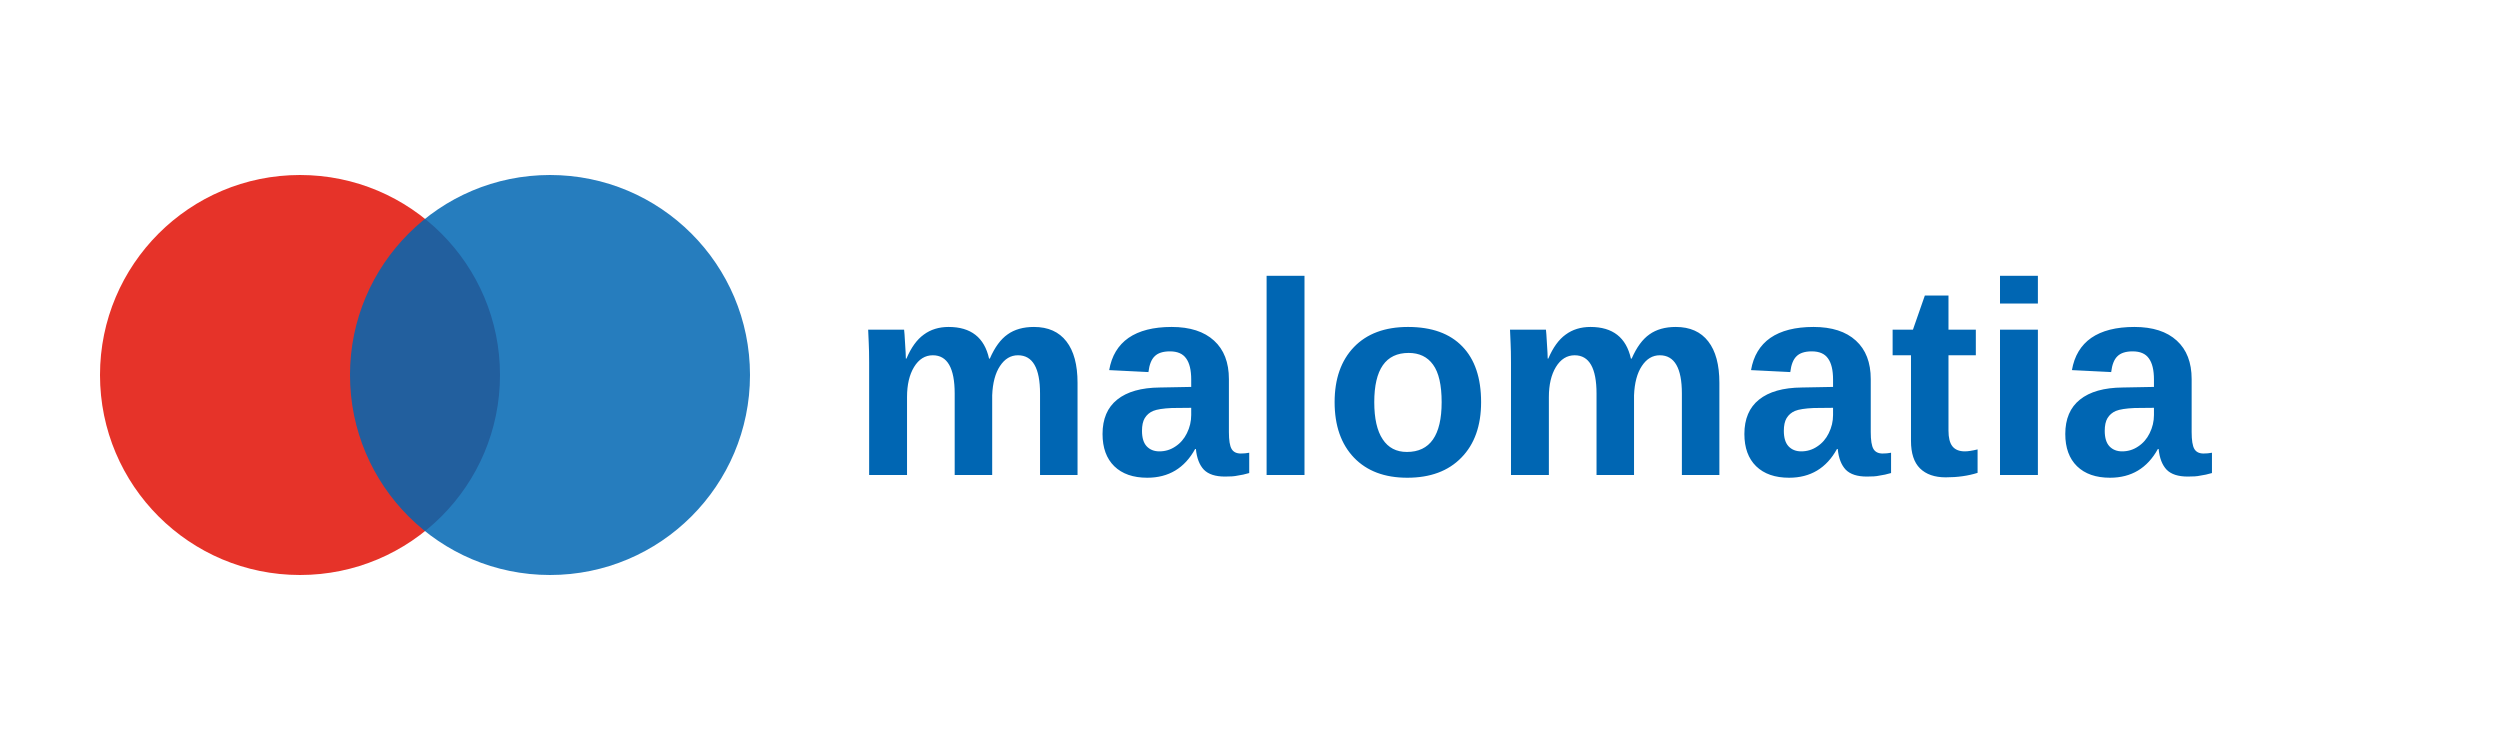
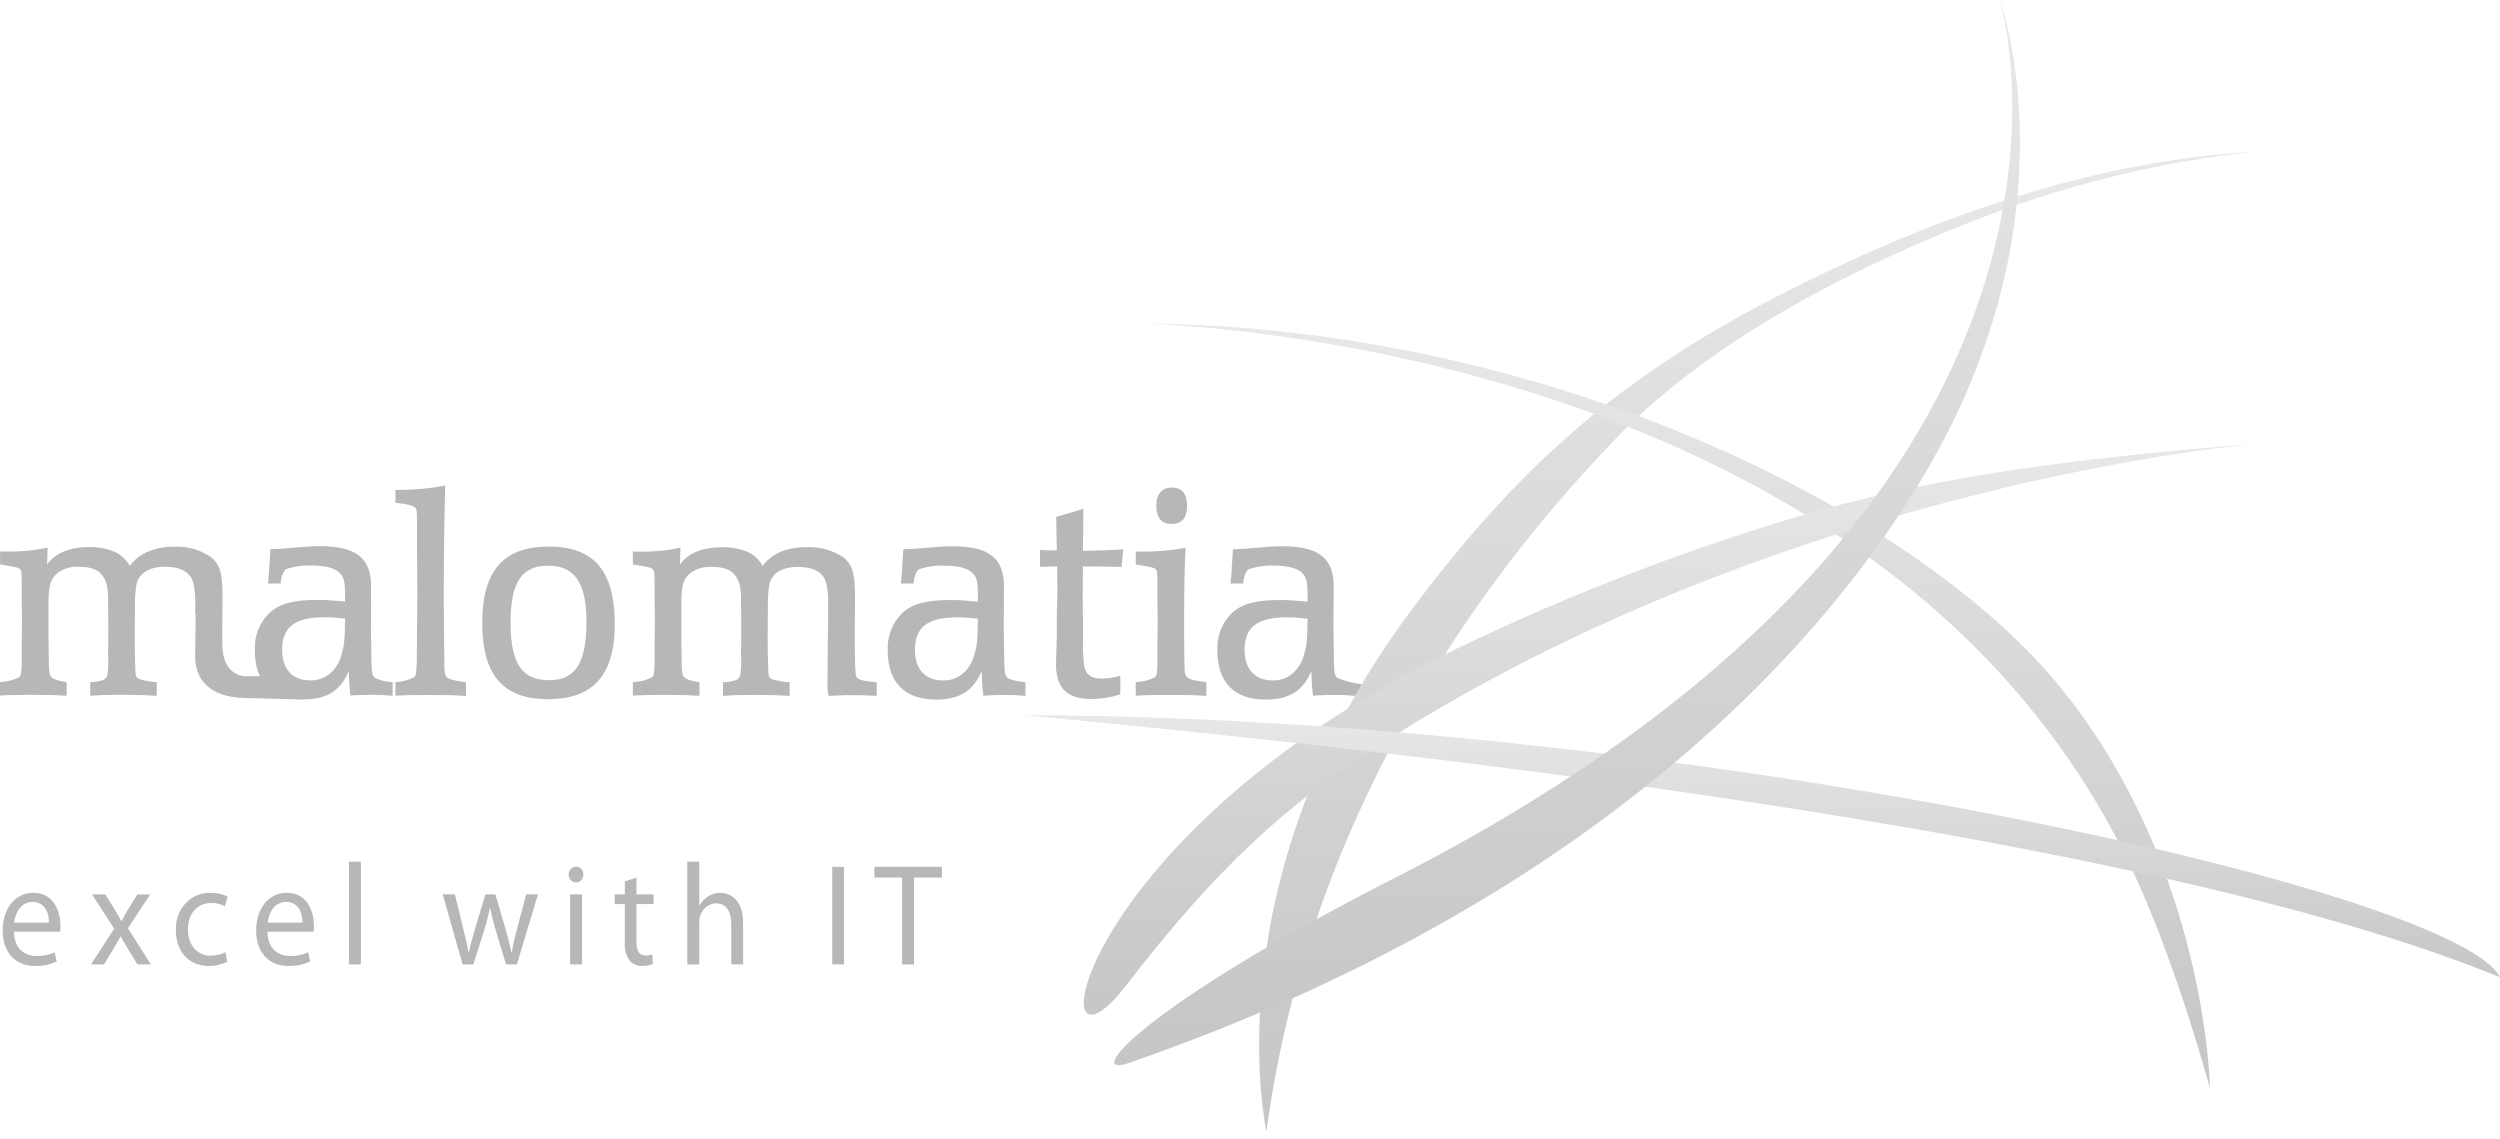
- <svg xmlns="http://www.w3.org/2000/svg" viewBox="0 0 200 60">
-   <circle cx="24" cy="30" r="16" fill="#E63329" />
-   <circle cx="44" cy="30" r="16" fill="#0066B3" opacity="0.85" />
-   <text x="68" y="38" font-family="Arial,sans-serif" font-size="22" font-weight="700" fill="#0066B3">malomatia</text>
+ <svg xmlns="http://www.w3.org/2000/svg" width="202" height="92" viewBox="0 0 202 92" fill="none">
+   <path d="M102.328 91.423C102.328 91.423 97.795 71.249 113.823 49.588C124.711 34.876 134.426 28.124 148.762 21.418C159.401 16.439 170.851 12.899 181.973 12.277C174.73 13.069 167.601 14.772 160.733 17.352C150.732 21.144 138.619 27.086 130.664 35.333C123.944 42.299 106.259 62.01 102.329 91.423" fill="url(#paint0_linear_3031_9112)" />
+   <path d="M178.561 87.924C178.561 87.924 178.328 70.262 166.616 55.705C155.077 41.346 125.027 26.357 92.359 26.145C92.359 26.145 153.242 27.131 172.919 71.675C176.198 79.096 178.561 87.924 178.561 87.924Z" fill="url(#paint1_linear_3031_9112)" />
+   <path d="M145.229 41.749C155.495 38.7 166.5 37.097 182.213 35.859C182.213 35.859 144.513 39.017 111.534 60.147C103.791 65.107 98.191 70.272 90.984 79.632C83.784 88.985 86.168 68.464 115.904 53.288C125.372 48.606 135.179 44.747 145.229 41.749Z" fill="url(#paint2_linear_3031_9112)" />
+   <path d="M82.775 57.785C112.758 60.631 173.232 67.188 202 78.96C198.378 71.783 135.095 57.9 82.775 57.785Z" fill="url(#paint3_linear_3031_9112)" />
+   <path d="M91.212 85.891C87.434 87.199 92.239 81.355 112.662 70.954C173.847 39.796 161.583 0 161.583 0C161.583 0 166.51 13.389 159.233 30.882C158.318 33.078 145.299 67.12 91.214 85.889" fill="url(#paint4_linear_3031_9112)" />
+   <path d="M8.506 72.266L9.261 73.479C9.46 73.797 9.622 74.091 9.793 74.406H9.829C10.003 74.068 10.179 73.774 10.353 73.471L11.102 72.266H12.137L10.336 75L12.193 77.926H11.102L10.327 76.65C10.111 76.325 9.943 76.006 9.753 75.667H9.734C9.555 76.021 9.373 76.309 9.172 76.65L8.405 77.926H7.348L9.227 75.037L7.435 72.266L8.506 72.266Z" fill="#B7B7B7" />
+   <path d="M18.37 77.708C17.893 77.944 17.373 78.061 16.848 78.049C15.248 78.049 14.21 76.881 14.21 75.151C14.193 74.749 14.255 74.347 14.392 73.972C14.529 73.597 14.739 73.256 15.007 72.973C15.275 72.689 15.596 72.469 15.949 72.327C16.302 72.184 16.678 72.122 17.055 72.145C17.515 72.139 17.972 72.24 18.392 72.441L18.174 73.233C17.829 73.042 17.443 72.95 17.055 72.964C15.841 72.964 15.186 73.924 15.186 75.104C15.186 76.415 15.973 77.22 17.021 77.22C17.432 77.221 17.838 77.125 18.21 76.94L18.37 77.708Z" fill="#B7B7B7" />
+   <path d="M21.616 75.28C21.638 76.669 22.469 77.243 23.437 77.243C23.938 77.259 24.437 77.161 24.9 76.954L25.065 77.692C24.507 77.943 23.905 78.065 23.3 78.05C21.669 78.05 20.697 76.894 20.697 75.189C20.697 73.484 21.64 72.141 23.178 72.141C24.91 72.141 25.366 73.764 25.366 74.802C25.366 74.962 25.358 75.122 25.341 75.28L21.616 75.28ZM24.436 74.545C24.453 73.89 24.189 72.874 23.104 72.874C22.131 72.874 21.703 73.833 21.625 74.545H24.436Z" fill="#B7B7B7" />
+   <path d="M1.133 75.28C1.156 76.669 1.986 77.243 2.948 77.243C3.452 77.26 3.953 77.161 4.418 76.954L4.577 77.692C4.021 77.943 3.421 78.065 2.817 78.05C1.187 78.05 0.215 76.894 0.215 75.189C0.215 73.484 1.158 72.141 2.696 72.141C4.428 72.141 4.883 73.764 4.883 74.802C4.884 74.962 4.875 75.122 4.858 75.28L1.133 75.28ZM3.953 74.545C3.97 73.89 3.701 72.874 2.621 72.874C1.648 72.874 1.22 73.833 1.141 74.545H3.953Z" fill="#B7B7B7" />
+   <path d="M28.195 69.625H29.161V77.924H28.195V69.625Z" fill="#B7B7B7" />
+   <path d="M36.758 72.265L37.458 75.143C37.609 75.771 37.752 76.357 37.852 76.942H37.886C38.006 76.367 38.18 75.759 38.356 75.143L39.22 72.265H40.029L40.852 75.093C41.05 75.771 41.204 76.367 41.324 76.942H41.355C41.457 76.322 41.593 75.708 41.764 75.105L42.516 72.263H43.467L41.764 77.923H40.885L40.071 75.221C39.886 74.611 39.73 73.991 39.604 73.363H39.581C39.457 73.995 39.297 74.619 39.103 75.231L38.25 77.921H37.375L35.772 72.262L36.758 72.265Z" fill="#B7B7B7" />
+   <path d="M47.14 70.675C47.136 70.841 47.071 70.999 46.959 71.115C46.848 71.231 46.698 71.296 46.543 71.296C46.387 71.296 46.237 71.231 46.126 71.115C46.014 70.999 45.95 70.841 45.945 70.675C45.944 70.59 45.958 70.505 45.988 70.426C46.018 70.347 46.062 70.275 46.119 70.215C46.175 70.155 46.242 70.108 46.316 70.076C46.391 70.045 46.47 70.029 46.55 70.031C46.629 70.029 46.707 70.044 46.781 70.076C46.854 70.107 46.921 70.155 46.976 70.215C47.032 70.276 47.075 70.348 47.103 70.427C47.131 70.506 47.144 70.59 47.14 70.675ZM46.066 77.924V72.265H47.031V77.924H46.066Z" fill="#B7B7B7" />
+   <path d="M51.43 70.906V72.263H52.807V73.046H51.43V76.098C51.43 76.797 51.615 77.195 52.152 77.195C52.341 77.206 52.53 77.181 52.711 77.123L52.753 77.894C52.481 78.005 52.191 78.057 51.9 78.049C51.708 78.059 51.515 78.025 51.336 77.949C51.157 77.872 50.995 77.755 50.862 77.606C50.569 77.183 50.435 76.657 50.487 76.133V73.046H49.668V72.263H50.487V71.221L51.43 70.906Z" fill="#B7B7B7" />
+   <path d="M55.534 69.625H56.499V73.156H56.522C56.686 72.85 56.926 72.599 57.216 72.429C57.514 72.242 57.852 72.143 58.197 72.141C58.908 72.141 60.044 72.606 60.044 74.556V77.925H59.086V74.675C59.086 73.764 58.765 72.99 57.861 72.99C57.571 72.996 57.29 73.098 57.058 73.283C56.825 73.468 56.653 73.726 56.565 74.021C56.512 74.178 56.49 74.345 56.499 74.511V77.927H55.533L55.534 69.625Z" fill="#B7B7B7" />
+   <path d="M68.198 70.043V77.923H67.244V70.043H68.198Z" fill="#B7B7B7" />
+   <path d="M72.891 70.907H70.65V70.043H76.107V70.907H73.853V77.923H72.89L72.891 70.907Z" fill="#B7B7B7" />
+   <path d="M31.949 55.126L32.103 55.098C32.573 55.068 33.032 54.941 33.457 54.724C33.526 54.645 33.578 54.549 33.608 54.446C33.639 54.342 33.647 54.233 33.633 54.125C33.658 53.911 33.658 53.679 33.678 53.439C33.678 53.297 33.678 52.42 33.695 50.832L33.723 47.961L33.695 44.754V42.417C33.695 41.389 33.678 41.149 33.563 41.032C33.39 40.841 32.808 40.703 31.949 40.629V39.589H32.279C33.524 39.583 34.766 39.463 35.992 39.23L35.966 39.499C35.922 40.922 35.857 44.881 35.857 47.658C35.857 48.345 35.857 49.34 35.88 50.645C35.88 51.855 35.88 52.78 35.905 53.424C35.889 53.773 35.91 54.122 35.966 54.466C36.078 54.825 36.344 54.941 37.496 55.104L37.653 55.133V56.225H37.496C36.831 56.173 35.859 56.153 34.542 56.153C33.457 56.153 32.629 56.173 32.103 56.202L31.949 56.225V55.126Z" fill="#B7B7B7" />
+   <path d="M44.343 44.164C48.002 44.164 49.673 46.132 49.673 50.448C49.673 54.553 47.916 56.496 44.275 56.496C40.664 56.496 38.965 54.553 38.965 50.334C38.965 46.114 40.678 44.164 44.343 44.164ZM44.359 54.959C46.497 54.959 47.386 53.586 47.386 50.214C47.386 47.105 46.427 45.705 44.295 45.705C42.141 45.705 41.254 47.062 41.254 50.306C41.254 53.606 42.163 54.959 44.359 54.959Z" fill="#B7B7B7" />
+   <path d="M51.135 55.125L51.297 55.097C51.764 55.076 52.222 54.956 52.645 54.743C52.844 54.601 52.871 54.459 52.894 53.438V51.801L52.916 50.214L52.894 48.672V47.13C52.871 46.229 52.871 46.131 52.779 46.017C52.645 45.871 52.474 45.831 51.297 45.635L51.135 45.611V44.57H51.604C52.736 44.597 53.867 44.491 54.978 44.256L54.939 45.636C55.563 44.71 56.737 44.213 58.36 44.213C59.057 44.201 59.75 44.329 60.402 44.591C60.912 44.822 61.34 45.222 61.622 45.731C62.332 44.738 63.541 44.213 65.174 44.213C66.18 44.163 67.178 44.424 68.047 44.965C68.847 45.538 69.085 46.27 69.085 48.126C69.085 48.672 69.085 49.599 69.063 50.878V51.497C69.063 52.824 69.085 53.867 69.136 54.386C69.155 54.577 69.178 54.7 69.262 54.769C69.396 54.935 69.933 55.053 70.842 55.127V56.22H70.663C69.776 56.168 69.178 56.168 68.889 56.168C68.64 56.168 68.064 56.168 67.158 56.22H66.939C66.868 55.829 66.842 55.43 66.862 55.032V54.89L66.889 51.775C66.914 50.833 66.914 49.884 66.914 48.929V48.556C66.915 48.068 66.862 47.581 66.755 47.107C66.54 46.251 65.734 45.807 64.488 45.807C63.199 45.807 62.356 46.303 62.16 47.246C62.095 47.639 62.058 48.038 62.048 48.438C62.048 49.624 62.029 50.66 62.029 51.4C62.029 52.038 62.029 52.587 62.048 53.062L62.071 53.988C62.071 54.651 62.141 54.789 62.426 54.889C62.875 55.025 63.337 55.105 63.803 55.127V56.219H63.601C62.849 56.167 61.741 56.147 60.824 56.147C59.906 56.147 59.187 56.167 58.58 56.219H58.42V55.125C58.77 55.127 59.117 55.07 59.45 54.959C59.542 54.921 59.624 54.86 59.69 54.782C59.755 54.703 59.803 54.61 59.828 54.508C59.891 54.044 59.907 53.573 59.876 53.105L59.892 50.708L59.876 48.524C59.876 47.389 59.736 46.895 59.316 46.391C58.958 45.993 58.385 45.806 57.511 45.806C56.919 45.766 56.33 45.929 55.83 46.269C55.248 46.704 55.072 47.226 55.055 48.454V51.561C55.072 53.724 55.072 54.153 55.137 54.408C55.203 54.788 55.519 54.959 56.361 55.097C56.415 55.094 56.469 55.104 56.518 55.125V56.218H56.358C55.731 56.166 54.847 56.145 53.676 56.145C52.624 56.145 51.829 56.166 51.295 56.194L51.133 56.218L51.135 55.125Z" fill="#B7B7B7" />
+   <path d="M75.638 56.527C73.104 56.527 71.727 55.146 71.727 52.562C71.7 52 71.79 51.438 71.99 50.917C72.19 50.397 72.496 49.93 72.886 49.55C73.683 48.786 74.835 48.481 76.794 48.481C77.482 48.481 77.77 48.506 78.878 48.601H79.012V48.197C79.012 46.991 78.942 46.653 78.55 46.27C78.15 45.898 77.395 45.705 76.346 45.705C75.616 45.669 74.886 45.776 74.192 46.019C73.956 46.343 73.824 46.741 73.817 47.152H72.791V47.08C72.835 46.822 72.86 46.348 72.905 45.661C72.953 45.068 72.972 44.711 72.972 44.543L72.992 44.374H73.174C73.526 44.374 74.105 44.33 74.906 44.257C75.683 44.19 76.371 44.137 76.925 44.137C79.929 44.137 81.123 45.092 81.123 47.414L81.103 50.619L81.145 53.508C81.168 54.409 81.218 54.578 81.408 54.769C81.573 54.913 82.035 55.032 82.857 55.128V56.22H82.748C82.261 56.168 81.766 56.148 81.274 56.148C80.815 56.148 80.278 56.168 79.632 56.197L79.456 56.22C79.373 55.558 79.329 54.89 79.321 54.222C78.637 55.834 77.524 56.527 75.638 56.527ZM78.858 49.977L78.06 49.903C77.811 49.883 77.568 49.883 77.305 49.883C74.949 49.883 73.928 50.69 73.928 52.512C73.928 54.055 74.751 54.978 76.166 54.978C76.528 54.995 76.888 54.927 77.222 54.779C77.557 54.631 77.857 54.407 78.102 54.123C78.396 53.778 78.61 53.363 78.726 52.913C78.941 52.153 78.992 51.8 79.011 50.168V49.975L78.858 49.977Z" fill="#B7B7B7" />
+   <path d="M88.163 56.476C86.213 56.476 85.326 55.598 85.326 53.679C85.326 53.651 85.346 52.895 85.391 51.4V49.667L85.441 47.792L85.419 46.059V45.778H84.789L84.193 45.805H84.031V44.423L84.216 44.444L84.677 44.469H85.391V44.234L85.366 43.285L85.346 41.96V41.765L87.551 41.109C87.52 41.692 87.52 41.844 87.52 42.976C87.52 43.523 87.5 43.952 87.5 44.285V44.501H87.702L89.055 44.469L90.614 44.403L90.765 44.372L90.614 45.83L90.429 45.805L89.033 45.778H87.5V45.993L87.48 48.195L87.5 49.901V51.52C87.486 52.201 87.51 52.882 87.572 53.56C87.656 54.457 88.104 54.833 89.01 54.833C89.521 54.828 90.03 54.75 90.521 54.601V56.096C89.758 56.352 88.962 56.48 88.163 56.476Z" fill="#B7B7B7" />
+   <path d="M91.766 55.127L91.922 55.099C92.39 55.078 92.85 54.958 93.273 54.745C93.475 54.603 93.503 54.46 93.519 53.44V51.803L93.542 50.215L93.519 48.673V47.131C93.503 46.23 93.503 46.133 93.41 46.019C93.273 45.873 93.103 45.832 91.922 45.637L91.766 45.613V44.572H92.188C93.402 44.587 94.615 44.482 95.811 44.258L95.788 44.504C95.721 45.469 95.679 47.914 95.679 49.625V51.564C95.698 53.228 95.698 53.755 95.721 54.127C95.712 54.336 95.775 54.541 95.9 54.702C96.097 54.85 96.324 54.946 96.563 54.982L97.318 55.1L97.475 55.128V56.22H97.318C96.658 56.168 95.681 56.148 94.362 56.148C93.273 56.148 92.454 56.168 91.922 56.197L91.766 56.22V55.127ZM94.719 39.398C95.497 39.398 95.917 39.894 95.917 40.874C95.917 41.853 95.497 42.336 94.649 42.336C93.855 42.336 93.432 41.847 93.432 40.874C93.432 39.901 93.877 39.398 94.719 39.398Z" fill="#B7B7B7" />
+   <path d="M102.27 56.527C99.738 56.527 98.362 55.146 98.362 52.562C98.335 51.999 98.424 51.437 98.625 50.916C98.826 50.395 99.133 49.929 99.523 49.55C100.321 48.786 101.476 48.481 103.427 48.481C104.116 48.481 104.404 48.506 105.517 48.601H105.651V48.197C105.651 46.991 105.581 46.653 105.187 46.27C104.781 45.898 104.026 45.705 102.983 45.705C102.254 45.668 101.525 45.775 100.832 46.019C100.589 46.34 100.455 46.739 100.451 47.152H99.427V47.08C99.486 46.609 99.523 46.136 99.537 45.661C99.584 45.068 99.609 44.711 99.609 44.543L99.629 44.374H99.805C100.163 44.374 100.739 44.33 101.539 44.257C102.314 44.19 103.003 44.137 103.562 44.137C106.563 44.137 107.764 45.092 107.764 47.414L107.741 50.619L107.783 53.508C107.803 54.409 107.851 54.578 108.046 54.769C108.683 55.043 109.355 55.214 110.039 55.277L109.496 56.218H109.381C108.894 56.166 108.404 56.146 107.912 56.146C107.45 56.146 106.913 56.166 106.27 56.195L106.09 56.218C106.008 55.556 105.966 54.888 105.962 54.219C105.275 55.834 104.164 56.527 102.27 56.527ZM105.495 49.977L104.698 49.903C104.446 49.883 104.203 49.883 103.94 49.883C101.582 49.883 100.561 50.69 100.561 52.512C100.561 54.055 101.389 54.978 102.813 54.978C103.172 54.994 103.531 54.926 103.863 54.779C104.195 54.631 104.492 54.407 104.734 54.123C105.031 53.779 105.246 53.364 105.361 52.913C105.582 52.153 105.632 51.8 105.652 50.168V49.975L105.495 49.977Z" fill="#B7B7B7" />
+   <path d="M24.502 56.516C21.973 56.516 20.591 55.139 20.591 52.555C20.563 51.992 20.653 51.43 20.854 50.91C21.055 50.389 21.361 49.922 21.752 49.543C22.547 48.784 23.705 48.472 25.656 48.472C26.35 48.472 26.632 48.503 27.746 48.592H27.883V48.189C27.883 46.978 27.809 46.648 27.41 46.261C27.01 45.886 26.257 45.695 25.214 45.695C24.483 45.658 23.752 45.765 23.057 46.008C22.816 46.333 22.683 46.733 22.679 47.147H21.658V47.07C21.7 46.811 21.722 46.333 21.77 45.646C21.812 45.057 21.834 44.698 21.834 44.533L21.851 44.367H22.036C22.393 44.367 22.97 44.322 23.77 44.249C24.547 44.18 25.235 44.129 25.793 44.129C28.791 44.129 29.986 45.082 29.986 47.405L29.966 50.606L30.014 53.495C30.036 54.401 30.081 54.566 30.279 54.761C30.733 54.987 31.225 55.108 31.726 55.117V56.212H31.611C31.124 56.16 30.635 56.135 30.145 56.139C29.678 56.139 29.146 56.156 28.5 56.179L28.324 56.212C28.237 55.551 28.191 54.885 28.187 54.217C27.506 55.829 26.385 56.516 24.502 56.516ZM27.724 49.971L26.924 49.893C26.681 49.876 26.437 49.876 26.169 49.876C23.813 49.876 22.795 50.682 22.795 52.505C22.795 54.05 23.617 54.973 25.033 54.973C25.394 54.99 25.755 54.923 26.089 54.775C26.424 54.628 26.724 54.404 26.968 54.119C27.264 53.773 27.478 53.356 27.593 52.904C27.81 52.151 27.855 51.791 27.883 50.161V49.971H27.724Z" fill="#B7B7B7" />
+   <path d="M20.807 53.965C20.872 54.211 20.984 54.44 21.134 54.638H19.904C19.904 54.638 17.957 54.78 17.957 51.971V50.846C17.976 49.561 17.976 48.639 17.976 48.09C17.976 46.24 17.736 45.505 16.938 44.936C16.073 44.388 15.076 44.123 14.071 44.174C13.338 44.16 12.609 44.3 11.926 44.585C11.918 44.59 11.911 44.594 11.903 44.597C11.839 44.618 11.778 44.644 11.718 44.676C11.718 44.678 11.718 44.681 11.72 44.682C11.721 44.684 11.722 44.686 11.724 44.686C11.238 44.917 10.814 45.273 10.49 45.723C10.205 45.214 9.776 44.816 9.265 44.585C8.612 44.321 7.918 44.191 7.22 44.202C5.609 44.202 4.437 44.7 3.805 45.621L3.849 44.256H3.847V44.252C2.735 44.484 1.603 44.588 0.47 44.562H0L0.008 44.566V45.607L0.165 45.631C1.173 45.791 1.444 45.853 1.589 45.958C1.609 45.974 1.634 46.003 1.645 46.011C1.734 46.129 1.734 46.223 1.757 47.123V48.666L1.779 50.205L1.757 51.791V53.433C1.734 54.451 1.706 54.594 1.511 54.737C1.085 54.948 0.626 55.069 0.157 55.091L0 55.12V56.212H0.008L0.165 56.184C0.702 56.159 1.494 56.143 2.543 56.143C3.721 56.143 4.605 56.159 5.229 56.212H5.389V55.119H5.375C5.329 55.097 5.279 55.088 5.229 55.09C4.977 55.054 4.728 54.994 4.485 54.913C4.186 54.798 4.049 54.645 4.007 54.403C3.942 54.15 3.942 53.718 3.92 51.558V48.454C3.942 47.333 4.094 46.803 4.552 46.389V46.38C4.596 46.338 4.643 46.299 4.692 46.263C5.192 45.92 5.783 45.756 6.376 45.796C7.246 45.796 7.822 45.986 8.175 46.385C8.6 46.885 8.735 47.382 8.735 48.515L8.751 50.705L8.735 53.1C8.764 53.567 8.749 54.037 8.69 54.501C8.665 54.604 8.618 54.698 8.552 54.777C8.486 54.856 8.402 54.916 8.309 54.952C7.98 55.062 7.636 55.118 7.291 55.119V56.212H7.445C8.041 56.156 8.776 56.139 9.686 56.139C10.595 56.139 11.711 56.156 12.469 56.212H12.668V55.119C12.202 55.097 11.74 55.016 11.291 54.879C10.998 54.782 10.933 54.644 10.933 53.975L10.908 53.054C10.888 52.579 10.888 52.03 10.888 51.392C10.888 50.652 10.908 49.613 10.908 48.428C10.919 48.03 10.957 47.634 11.02 47.242C11.224 46.292 12.066 45.796 13.356 45.796C14.598 45.796 15.395 46.238 15.622 47.096C15.724 47.572 15.776 48.059 15.777 48.547V48.926C15.777 49.157 15.768 49.384 15.768 49.613H15.802C15.802 50.327 15.802 51.03 15.785 51.739V51.766L15.768 53.054C15.768 54.905 16.943 56.309 19.676 56.395L24.434 56.523C24.111 54.764 21.719 55.107 20.807 53.965Z" fill="#B7B7B7" />
+   <path d="M31.617 56.172L31.643 56.18H31.677C31.66 56.18 31.634 56.172 31.617 56.172Z" fill="#B7B7B7" />
+   <defs>
+     <linearGradient id="paint0_linear_3031_9112" x1="141.855" y1="12.277" x2="141.855" y2="91.423" gradientUnits="userSpaceOnUse">
+       <stop stop-color="#E8E8E8" />
+       <stop offset="1" stop-color="#C6C6C6" />
+     </linearGradient>
+     <linearGradient id="paint1_linear_3031_9112" x1="135.46" y1="26.145" x2="135.46" y2="87.924" gradientUnits="userSpaceOnUse">
+       <stop stop-color="#E8E8E8" />
+       <stop offset="1" stop-color="#C6C6C6" />
+     </linearGradient>
+     <linearGradient id="paint2_linear_3031_9112" x1="134.892" y1="35.859" x2="134.892" y2="81.987" gradientUnits="userSpaceOnUse">
+       <stop stop-color="#E8E8E8" />
+       <stop offset="1" stop-color="#C6C6C6" />
+     </linearGradient>
+     <linearGradient id="paint3_linear_3031_9112" x1="142.388" y1="57.785" x2="142.388" y2="78.96" gradientUnits="userSpaceOnUse">
+       <stop stop-color="#E8E8E8" />
+       <stop offset="1" stop-color="#C6C6C6" />
+     </linearGradient>
+     <linearGradient id="paint4_linear_3031_9112" x1="126.622" y1="0" x2="126.622" y2="86.072" gradientUnits="userSpaceOnUse">
+       <stop stop-color="#E8E8E8" />
+       <stop offset="1" stop-color="#C6C6C6" />
+     </linearGradient>
+   </defs>
</svg>
